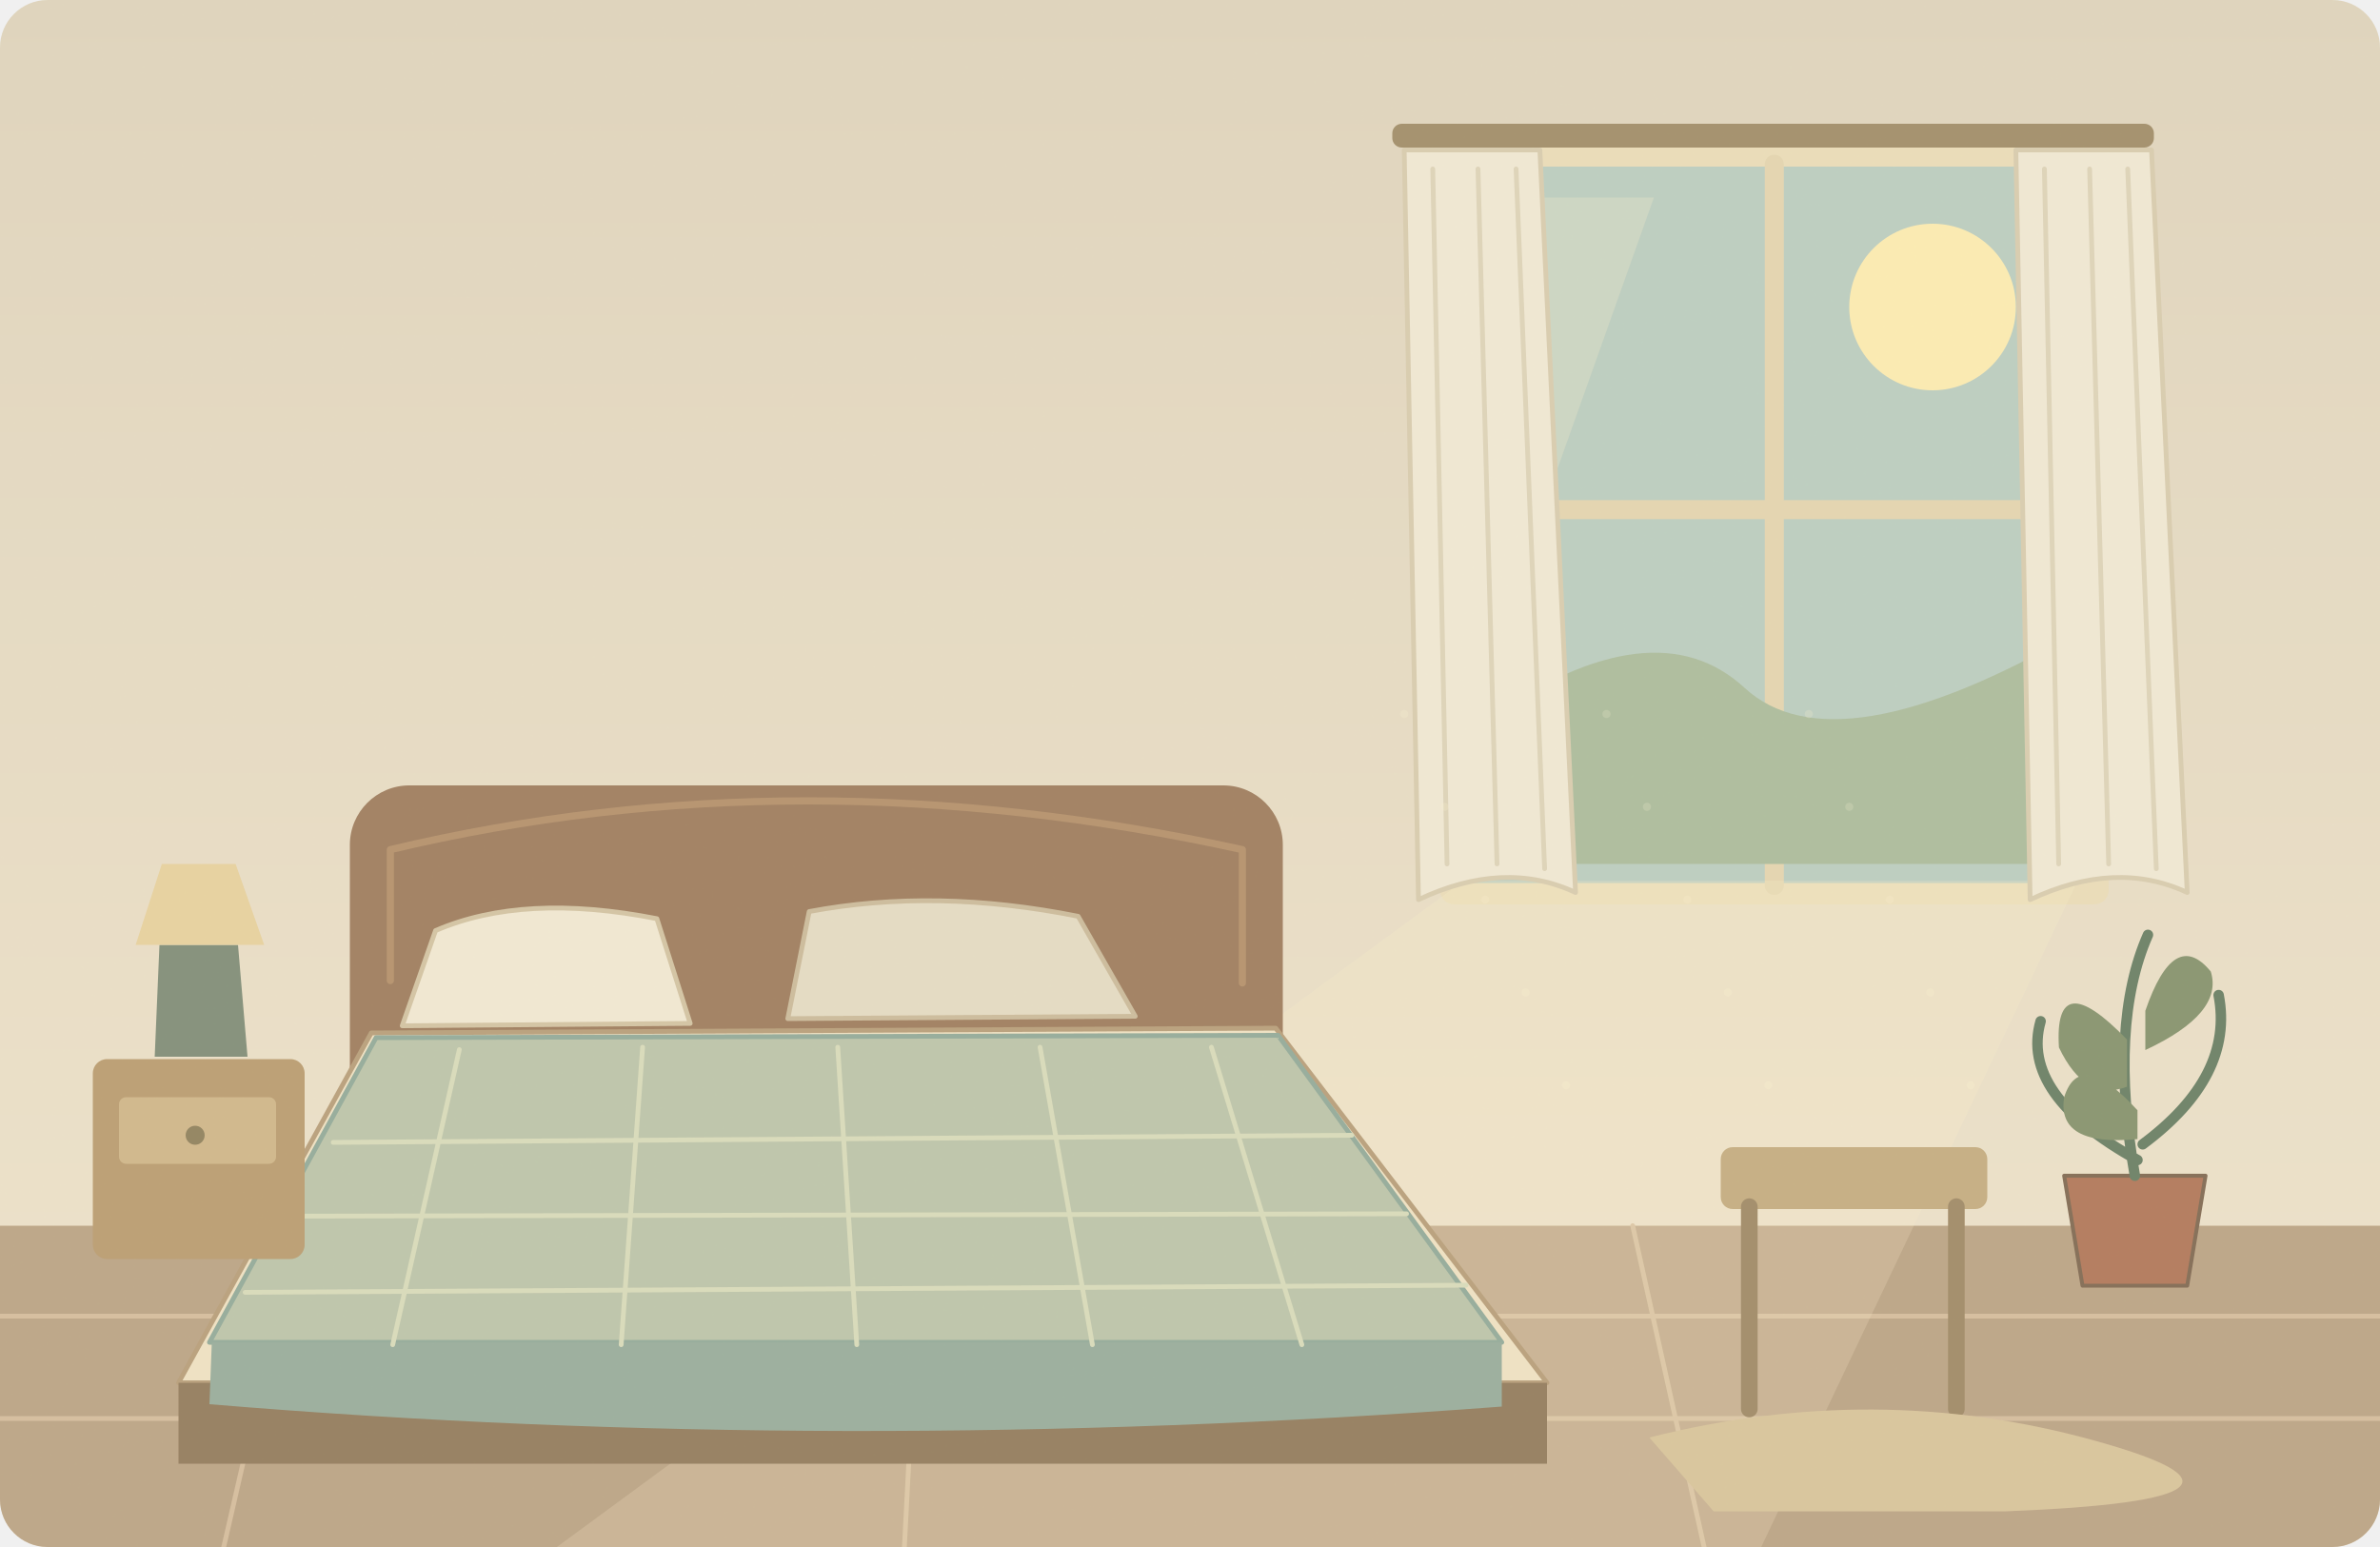
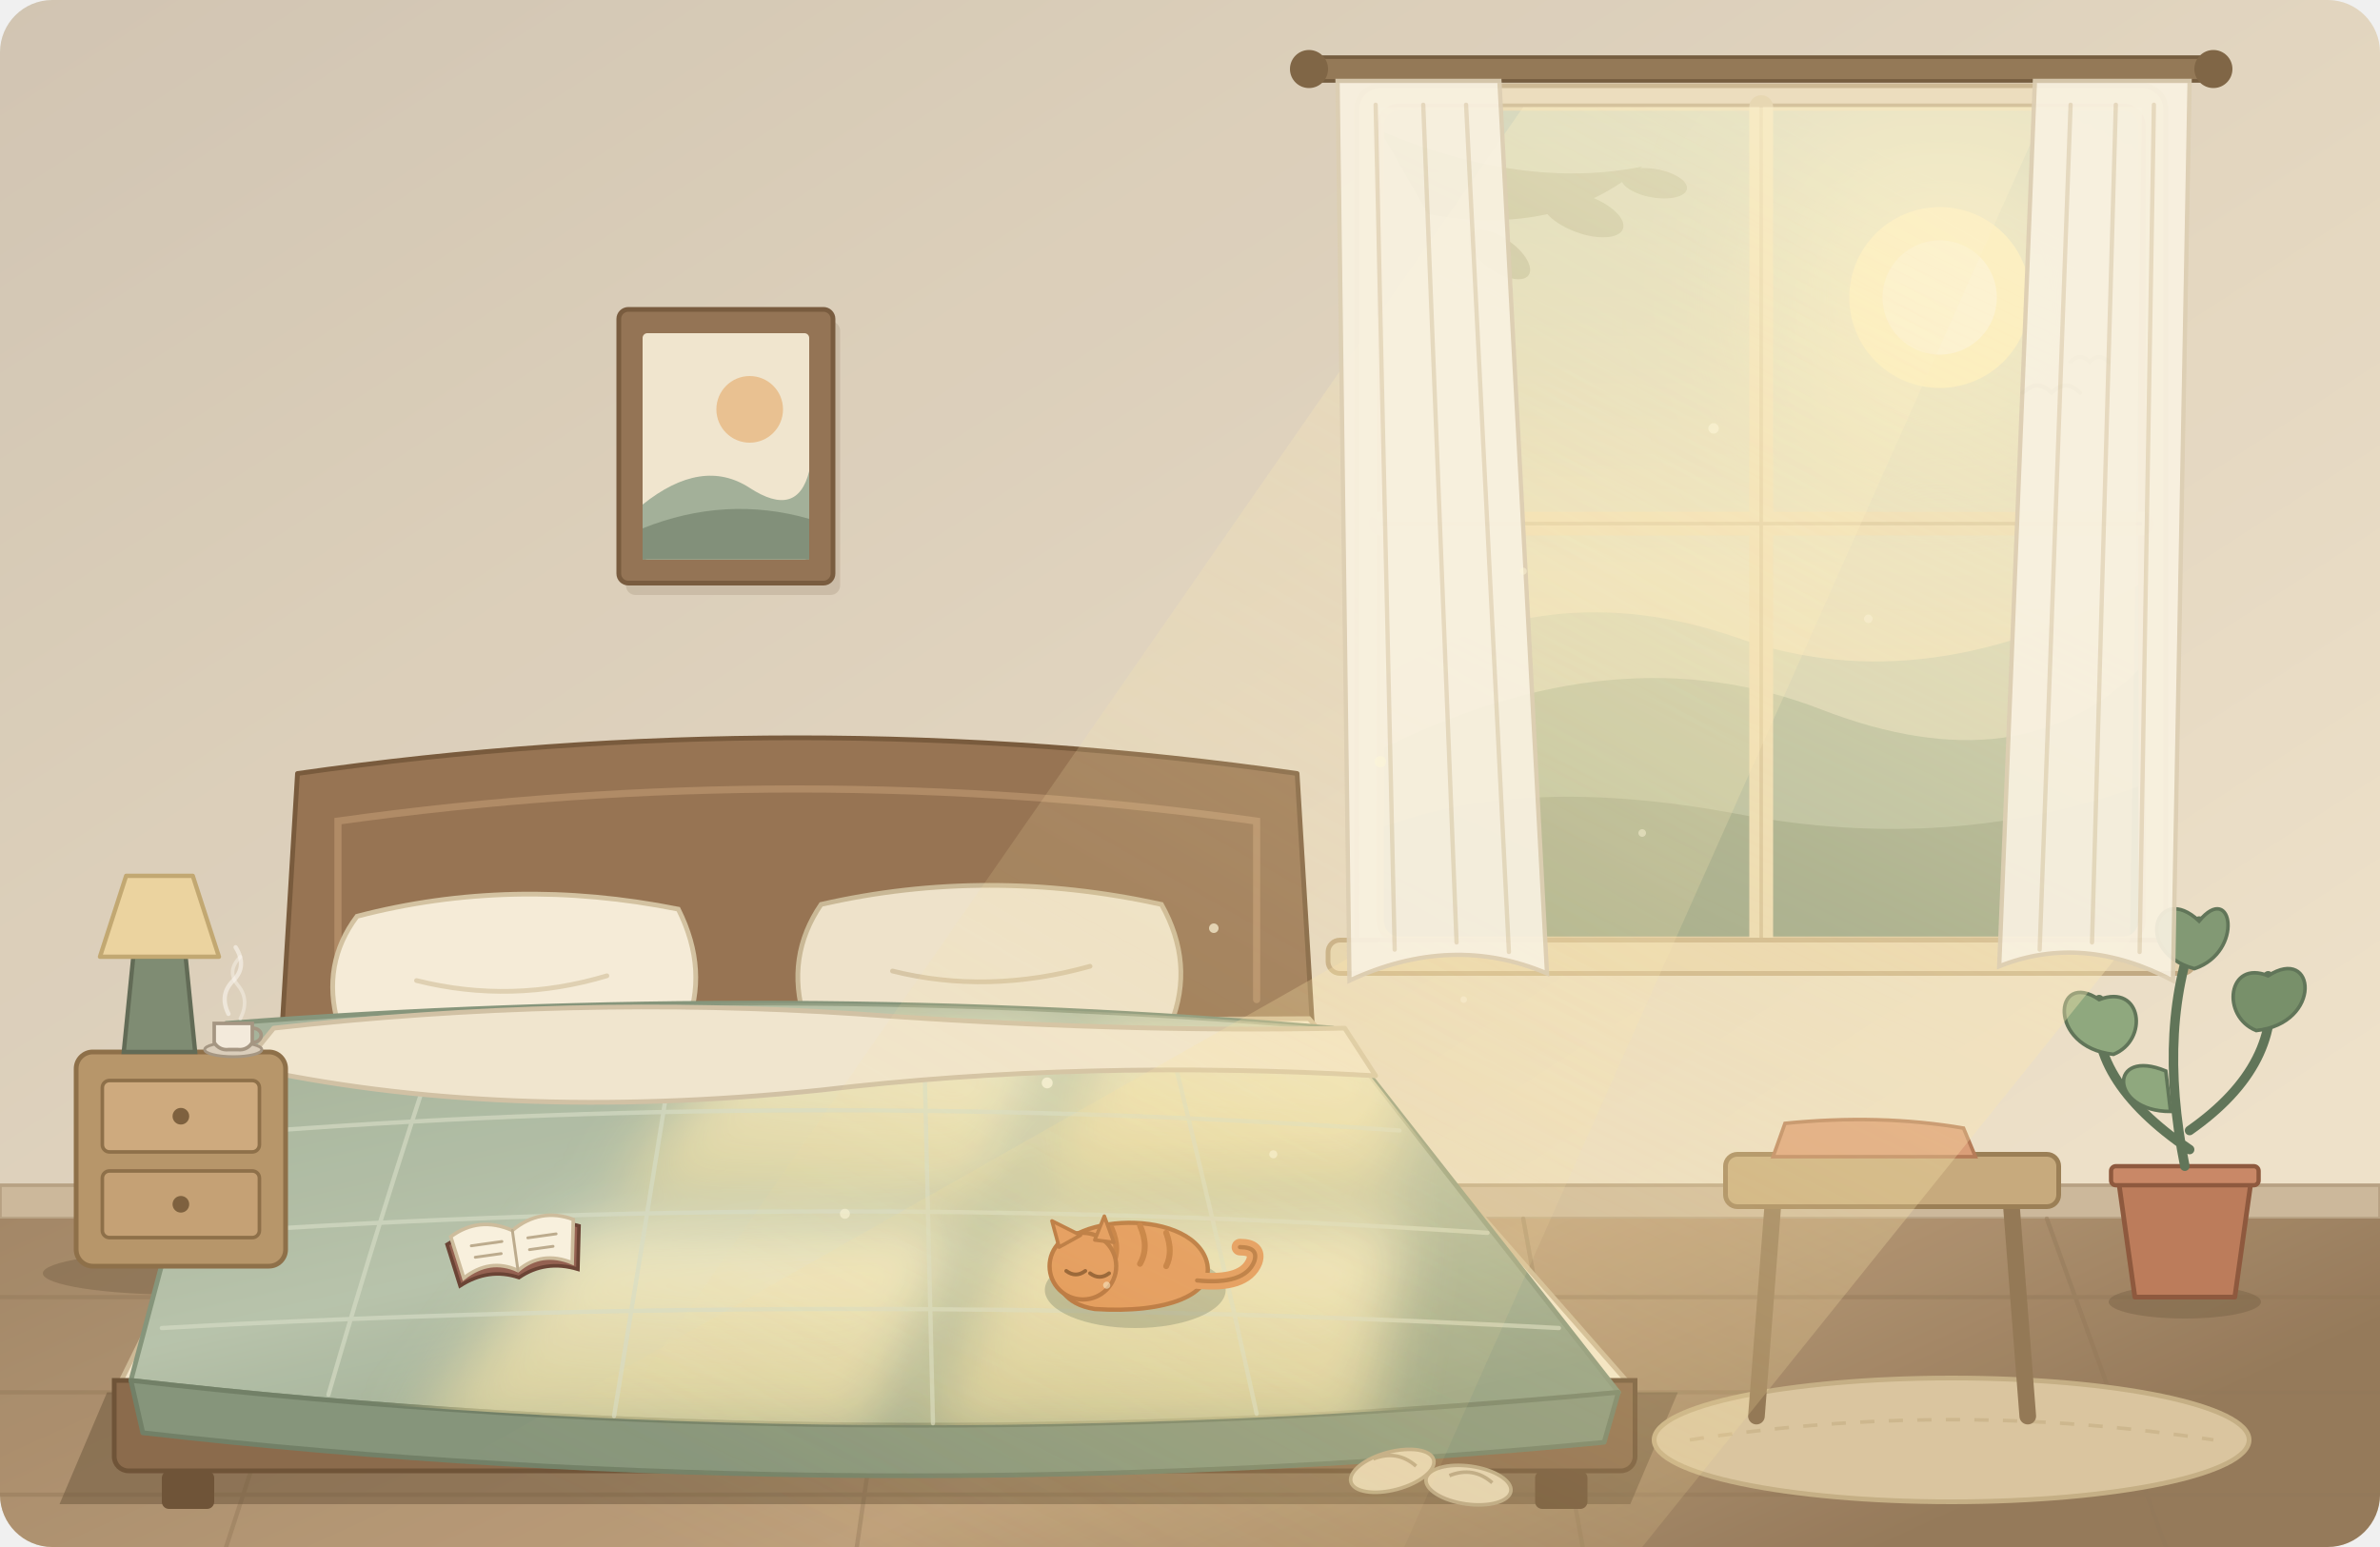
<svg xmlns="http://www.w3.org/2000/svg" width="1000" height="650" viewBox="0 0 1000 650" role="img" aria-labelledby="title desc">
  <defs>
-     <linearGradient id="wall" x1="0" y1="0" x2="0" y2="1">
-       <stop stop-color="#e0d7c2" />
-       <stop offset="1" stop-color="#f2e8d2" />
-     </linearGradient>
-     <linearGradient id="beam" x1="0" y1="0" x2="0" y2="1">
-       <stop stop-color="#fff6ce" />
-       <stop offset="1" stop-color="#fff6ce" />
-     </linearGradient>
-     <clipPath id="frame">
-       <rect width="1000" height="650" rx="20" />
+     <clipPath id="canvas">
+       <rect width="1000" height="650" rx="22" />
    </clipPath>
-     <filter id="paper">
-       <feTurbulence type="fractalNoise" baseFrequency=".74" numOctaves="3" stitchTiles="stitch" />
+     <clipPath id="winClip">
+       <rect x="580" y="45" width="320" height="350" rx="8" />
+     </clipPath>
+     <clipPath id="duvetClip">
+       <path d="M95 430 Q330 412 560 432 L680 585 Q360 615 55 580 Z" />
+     </clipPath>
+     <linearGradient id="wall" x1="0" y1="0" x2="1" y2="1">
+       <stop offset="0%" stop-color="#cfc6b8" />
+       <stop offset="55%" stop-color="#e4dac8" />
+       <stop offset="100%" stop-color="#f5ebd6" />
+     </linearGradient>
+     <linearGradient id="floor" x1="0" y1="0" x2="1" y2="0.3">
+       <stop offset="0%" stop-color="#9c8265" />
+       <stop offset="60%" stop-color="#b89b7a" />
+       <stop offset="100%" stop-color="#8d7357" />
+     </linearGradient>
+     <linearGradient id="morningSky" x1="0" y1="0" x2="0" y2="1">
+       <stop offset="0%" stop-color="#9ab8ba" />
+       <stop offset="55%" stop-color="#dfdfc9" />
+       <stop offset="100%" stop-color="#fce3b4" />
+     </linearGradient>
+     <linearGradient id="duvetBase" x1="0" y1="0" x2="0.8" y2="1">
+       <stop offset="0%" stop-color="#9db09b" />
+       <stop offset="50%" stop-color="#b3c4b0" />
+       <stop offset="100%" stop-color="#839983" />
+     </linearGradient>
+     <linearGradient id="godRay" x1="0.8" y1="0" x2="0.2" y2="1">
+       <stop offset="0%" stop-color="#fff6d1" stop-opacity="0.65" />
+       <stop offset="50%" stop-color="#ffecb3" stop-opacity="0.30" />
+       <stop offset="100%" stop-color="#ffe08a" stop-opacity="0" />
+     </linearGradient>
+     <linearGradient id="sunPatch" x1="0.5" y1="0" x2="0.2" y2="1">
+       <stop offset="0%" stop-color="#fff8d6" stop-opacity="0.85" />
+       <stop offset="100%" stop-color="#ffe7a0" stop-opacity="0.55" />
+     </linearGradient>
+     <filter id="softGlow" x="-30%" y="-30%" width="160%" height="160%">
+       <feGaussianBlur stdDeviation="12" />
+     </filter>
+     <filter id="sunBloom" x="-50%" y="-50%" width="200%" height="200%">
+       <feGaussianBlur stdDeviation="25" />
+     </filter>
+     <filter id="grain">
+       <feTurbulence type="fractalNoise" baseFrequency="0.75" numOctaves="3" stitchTiles="stitch" />
      <feColorMatrix type="saturate" values="0" />
      <feComponentTransfer>
-         <feFuncA type="linear" slope=".065" />
+         <feFuncA type="linear" slope="0.055" />
      </feComponentTransfer>
      <feBlend in="SourceGraphic" mode="soft-light" />
    </filter>
-     <filter id="glow" x="-100%" y="-100%" width="300%" height="300%">
-       <feGaussianBlur stdDeviation="8" />
-     </filter>
  </defs>
-   <g clip-path="url(#frame)">
-     <rect x="0" y="0" width="1000" height="650" rx="0" fill="url(#wall)" />
-     <rect x="0" y="515" width="1000" height="135" rx="0" fill="#baa387" />
-     <path d="M0 553H1000M0 596H1000M125 515L94 650M387 515L380 650M686 515L716 650" fill="none" stroke="#d5bea0" stroke-width="2" stroke-linecap="round" stroke-linejoin="round" />
-     <rect x="605" y="61" width="281" height="319" rx="6" fill="#ece0bd" />
-     <rect x="614" y="70" width="263" height="301" rx="3" fill="#bacfc5" />
-     <path d="M745.5 69V372M613 214.12H878" fill="none" stroke="#e5d8b4" stroke-width="8" stroke-linecap="round" stroke-linejoin="round" />
-     <path d="M629 83L694.92 83 629 268.35Z" fill="#fff6ce" stroke="none" stroke-width="2" stroke-linecap="round" stroke-linejoin="round" opacity=".25" />
-     <circle cx="812" cy="129" r="35" fill="#fff0b5" />
-     <path d="M625 302Q695 254 733 289T872 266V363H625Z" fill="#a9bd9f" stroke="none" stroke-width="2" stroke-linecap="round" stroke-linejoin="round" />
-     <g opacity=".2">
-       <path d="M615 370L234 650H740L873 370Z" fill="#fff6cf" stroke="none" stroke-width="2" stroke-linecap="round" stroke-linejoin="round" />
-       <animate attributeName="opacity" values=".12;.42;.12" keyTimes="0;.5;1" dur="10s" repeatCount="indefinite" />
-     </g>
-     <rect x="585" y="52" width="320" height="10" rx="4" fill="#9e8b68" />
-     <g transform="translate(590 63)">
+   <g clip-path="url(#canvas)">
+     <rect width="1000" height="650" fill="url(#wall)" />
+     <g transform="translate(260, 130)">
+       <rect x="3" y="5" width="90" height="115" rx="4" fill="#b5a895" opacity="0.5" />
+       <rect width="90" height="115" rx="4" fill="#8c6d51" stroke="#6e5239" stroke-width="2" />
+       <rect x="10" y="10" width="70" height="95" rx="2" fill="#f2ead7" />
+       <circle cx="55" cy="42" r="14" fill="#e8b882" opacity="0.8" />
+       <path d="M10 82 Q35 62 55 75 T80 68 V105 H10 Z" fill="#9caf9c" />
+       <path d="M10 92 Q45 78 80 88 V105 H10 Z" fill="#788c7a" />
+     </g>
+     <rect x="0" y="498" width="1000" height="14" fill="#cab89f" stroke="#b39f84" stroke-width="1.5" />
+     <rect x="0" y="512" width="1000" height="138" fill="url(#floor)" />
+     <path d="M0 545H1000 M0 585H1000 M0 628H1000 M140 512L95 650 M380 512L360 650 M640 512L665 650 M860 512L910 650" stroke="#8a7054" stroke-width="1.8" stroke-linecap="round" opacity="0.45" />
+     <rect x="572" y="42" width="336" height="368" rx="10" fill="#b8a890" opacity="0.5" />
+     <rect x="570" y="36" width="340" height="368" rx="10" fill="#ede1c5" stroke="#cbb997" stroke-width="2" />
+     <g clip-path="url(#winClip)">
+       <rect x="580" y="45" width="320" height="350" fill="url(#morningSky)" />
+       <circle cx="815" cy="125" r="75" fill="#fff6ce" opacity="0.5" filter="url(#sunBloom)" />
+       <circle cx="815" cy="125" r="38" fill="#fff5c0" />
+       <circle cx="815" cy="125" r="24" fill="#ffffff" opacity="0.7" />
+       <path d="M580 285 Q650 240 730 268 T900 245 V395 H580 Z" fill="#b4c4b6" opacity="0.7" />
+       <path d="M580 315 Q680 265 765 298 T900 280 V395 H580 Z" fill="#96ad9a" />
+       <path d="M580 348 Q640 325 730 342 T900 330 V395 H580 Z" fill="#78917d" />
+       <g stroke="#697d6e" stroke-width="1.8" fill="none" stroke-linecap="round">
+         <path d="M850 165 Q856 159 862 165 Q868 159 874 165" />
+         <path d="M870 152 Q874 148 878 152 Q882 148 886 152" opacity="0.7" />
+         <animateTransform attributeName="transform" type="translate" values="30 10; -260 -35" dur="12s" repeatCount="indefinite" />
+       </g>
+       <g transform="translate(580, 55)" fill="#627866" opacity="0.75">
+         <animateTransform attributeName="transform" type="rotate" values="0 580 55; 2.5 580 55; 0 580 55" dur="8s" repeatCount="indefinite" />
+         <path d="M0 0 Q60 25 110 15 Q75 45 20 35 Z" />
+         <ellipse cx="85" cy="35" rx="18" ry="8" transform="rotate(20 85 35)" />
+         <ellipse cx="50" cy="52" rx="15" ry="7" transform="rotate(35 50 52)" />
+         <ellipse cx="115" cy="22" rx="14" ry="6" transform="rotate(10 115 22)" />
+       </g>
+     </g>
+     <rect x="580" y="45" width="320" height="350" rx="8" fill="none" stroke="#d4c3a1" stroke-width="3" />
+     <path d="M740 45V395 M580 220H900" stroke="#e8dab8" stroke-width="10" stroke-linecap="round" />
+     <path d="M740 45V395 M580 220H900" stroke="#cab894" stroke-width="1.5" />
+     <rect x="558" y="395" width="364" height="14" rx="5" fill="#e5d6b5" stroke="#bfa984" stroke-width="2" />
+     <ellipse cx="76" cy="535" rx="58" ry="9" fill="#6b563e" opacity="0.45" />
+     <path d="M45 585 H705 L685 632 H25 Z" fill="#5e4a34" opacity="0.5" />
+     <ellipse cx="820" cy="605" rx="125" ry="26" fill="#d9c7a3" stroke="#c2ae86" stroke-width="2" />
+     <path d="M710 605 Q820 588 930 605" fill="none" stroke="#cbb790" stroke-width="1.5" stroke-dasharray="6 6" />
+     <path d="M125 325 Q335 295 545 325 L555 490 H115 Z" fill="#8f6d4f" stroke="#6e5136" stroke-width="2" stroke-linejoin="round" />
+     <path d="M142 420 V345 Q335 318 528 345 V420" fill="none" stroke="#ab8664" stroke-width="3" stroke-linecap="round" />
+     <path d="M125 430 L550 428 L685 582 L50 582 Z" fill="#f4ebd4" stroke="#cbb999" stroke-width="2" />
+     <path d="M48 580 H687 V612 A6 6 0 0 1 681 618 H54 A6 6 0 0 1 48 612 Z" fill="#826347" stroke="#634931" stroke-width="2" />
+     <rect x="68" y="618" width="22" height="16" rx="3" fill="#634931" />
+     <rect x="645" y="618" width="22" height="16" rx="3" fill="#634931" />
+     <path d="M150 385 Q215 368 285 382 Q298 408 288 432 Q215 442 142 430 Q135 405 150 385 Z" fill="#f7f1e1" stroke="#d1c3a5" stroke-width="2" />
+     <path d="M175 412 Q215 422 255 410" fill="none" stroke="#dfd3b8" stroke-width="2" stroke-linecap="round" />
+     <path d="M345 380 Q415 364 488 380 Q502 405 492 430 Q415 440 338 428 Q330 402 345 380 Z" fill="#EFE7D3" stroke="#c7b899" stroke-width="2" />
+     <path d="M375 408 Q415 418 458 406" fill="none" stroke="#d6c8ab" stroke-width="2" stroke-linecap="round" />
+     <path d="M95 430 Q330 412 560 432 L680 585 Q360 615 55 580 Z" fill="url(#duvetBase)" stroke="#7c917b" stroke-width="2" stroke-linejoin="round" />
+     <path d="M55 580 Q360 615 680 585 L674 606 Q360 636 60 602 Z" fill="#7c917b" stroke="#667a65" stroke-width="2" stroke-linejoin="round" />
+     <g clip-path="url(#duvetClip)">
+       <g filter="url(#softGlow)">
+         <polygon points="310,435 445,432 415,502 255,505" fill="url(#sunPatch)" />
+         <polygon points="462,431 595,435 585,500 432,502" fill="url(#sunPatch)" />
+         <polygon points="242,516 405,514 365,605 170,605" fill="url(#sunPatch)" />
+         <polygon points="424,514 590,512 575,605 385,605" fill="url(#sunPatch)" />
+         <animate attributeName="opacity" values="0.75; 1; 0.75" dur="10s" repeatCount="indefinite" />
+       </g>
+     </g>
+     <path d="M115 475 Q345 458 588 475              M88 518 Q350 500 625 518              M68 558 Q355 542 655 558              M185 435 Q160 510 138 586              M285 428 Q272 510 258 595              M388 428 Q390 512 392 598              M490 432 Q510 512 528 594" fill="none" stroke="#d5e0ce" stroke-width="1.8" stroke-linecap="round" opacity="0.65" />
+     <path d="M115 432 Q240 418 360 426 Q470 434 565 432 L578 452 Q455 445 345 458 Q210 472 102 448 Z" fill="#f2ead7" stroke="#cfc2a9" stroke-width="2" stroke-linejoin="round" />
+     <g transform="translate(475, 528)">
+       <ellipse cx="2" cy="14" rx="38" ry="16" fill="#6b7d6a" opacity="0.45" />
      <g>
-         <animateTransform attributeName="transform" type="skewX" values="0;2;0" keyTimes="0;.5;1" dur="10s" repeatCount="indefinite" />
-         <path d="M0 0H57L72 312Q42 298 6 315Z" fill="#f2ecda" stroke="#d9ceb3" stroke-width="2" stroke-linecap="round" stroke-linejoin="round" />
-         <path d="M12 8L18 300M31 8L39 300M47 8L59 302" fill="none" stroke="#ded6bd" stroke-width="2" stroke-linecap="round" stroke-linejoin="round" />
-       </g>
-     </g>
-     <g transform="translate(847 63)">
+         <animateTransform attributeName="transform" type="scale" values="1 1; 1.03 1.05; 1 1" dur="4s" repeatCount="indefinite" />
+         <path d="M-32 5 C-35 -18 25 -22 32 2 C36 16 15 24 -15 22 C-28 20 -31 12 -32 5 Z" fill="#e08a4e" stroke="#a85c28" stroke-width="1.8" />
+         <path d="M-8 -12 Q-4 -3 -8 4 M4 -13 Q8 -4 4 3 M15 -10 Q18 -2 15 4" fill="none" stroke="#b8642a" stroke-width="2.5" stroke-linecap="round" />
+         <circle cx="-20" cy="4" r="14" fill="#e08a4e" stroke="#a85c28" stroke-width="1.8" />
+         <path d="M-30 -4 L-33 -15 L-21 -9 Z" fill="#e08a4e" stroke="#a85c28" stroke-width="1.5" stroke-linejoin="round" />
+         <path d="M-15 -7 L-11 -17 L-7 -6 Z" fill="#e08a4e" stroke="#a85c28" stroke-width="1.5" stroke-linejoin="round" />
+         <path d="M-27 6 Q-23 9 -19 6 M-17 7 Q-13 10 -9 7" fill="none" stroke="#783e16" stroke-width="1.6" stroke-linecap="round" />
+       </g>
+       <path d="M28 10 Q48 12 52 2 Q54 -4 46 -4" fill="none" stroke="#e08a4e" stroke-width="7" stroke-linecap="round" />
+       <path d="M28 10 Q48 12 52 2 Q54 -4 46 -4" fill="none" stroke="#a85c28" stroke-width="1.8" stroke-linecap="round">
+         <animateTransform attributeName="transform" type="rotate" values="0 28 10; 8 28 10; 0 28 10" dur="5s" repeatCount="indefinite" />
+       </path>
+     </g>
+     <g transform="translate(215, 515) rotate(-8)">
+       <path d="M-28 4 Q-14 -2 0 4 Q14 -2 28 4 L25 22 Q12 16 0 22 Q-12 16 -25 22 Z" fill="#8c584c" stroke="#5e372e" stroke-width="1.5" />
+       <path d="M-26 1 Q-13 -6 0 2 Q13 -6 26 1 L23 19 Q11 12 0 19 Q-11 12 -23 19 Z" fill="#fbf6e8" stroke="#cbbda0" stroke-width="1.5" />
+       <path d="M0 2 V19 M-18 6 H-5 M-17 11 H-6 M6 6 H18 M6 11 H16" stroke="#b8aa8f" stroke-width="1.2" stroke-linecap="round" />
+     </g>
+     <rect x="32" y="442" width="88" height="90" rx="7" fill="#b39268" stroke="#856844" stroke-width="2" />
+     <rect x="43" y="454" width="66" height="30" rx="3" fill="#cca97e" stroke="#856844" stroke-width="1.5" />
+     <circle cx="76" cy="469" r="3.5" fill="#735838" />
+     <rect x="43" y="492" width="66" height="28" rx="3" fill="#c29f74" stroke="#856844" stroke-width="1.5" />
+     <circle cx="76" cy="506" r="3.5" fill="#735838" />
+     <path d="M52 442 L56 402 H78 L82 442 Z" fill="#748772" stroke="#546352" stroke-width="1.8" />
+     <path d="M42 402 L53 368 H81 L92 402 Z" fill="#ecd6a3" stroke="#bfa671" stroke-width="1.8" stroke-linejoin="round" />
+     <g transform="translate(98, 430)">
+       <ellipse cx="0" cy="11" rx="12" ry="3" fill="#d9cfc1" stroke="#9e9283" stroke-width="1.2" />
+       <path d="M-8 0 H8 V8 A6 6 0 0 1 2 11 H-2 A6 6 0 0 1 -8 8 Z" fill="#f5efe6" stroke="#9e9283" stroke-width="1.5" />
+       <path d="M8 2 C13 2 13 8 8 8" fill="none" stroke="#9e9283" stroke-width="1.5" />
+       <path d="M-2 -4 Q-6 -12 0 -18 Q6 -24 1 -32" fill="none" stroke="#ffffff" stroke-width="1.8" stroke-linecap="round" opacity="0.55">
+         <animate attributeName="stroke-dasharray" values="0,40; 20,20; 0,40" dur="5s" repeatCount="indefinite" />
+         <animateTransform attributeName="transform" type="translate" values="0 2; 0 -8" dur="5s" repeatCount="indefinite" />
+         <animate attributeName="opacity" values="0; 0.65; 0" dur="5s" repeatCount="indefinite" />
+       </path>
+       <path d="M3 -2 Q7 -10 2 -16 Q-3 -22 3 -28" fill="none" stroke="#ffffff" stroke-width="1.5" stroke-linecap="round" opacity="0.4">
+         <animateTransform attributeName="transform" type="translate" values="0 4; 0 -6" dur="6s" repeatCount="indefinite" />
+         <animate attributeName="opacity" values="0; 0.5; 0" dur="6s" repeatCount="indefinite" />
+       </path>
+     </g>
+     <g transform="translate(585, 618)">
+       <ellipse cx="0" cy="0" rx="18" ry="8" transform="rotate(-15)" fill="#e3d5b8" stroke="#b5a484" stroke-width="1.5" />
+       <path d="M-8 -5 Q2 -9 10 -2" fill="none" stroke="#b5a484" stroke-width="1.5" />
+       <ellipse cx="32" cy="6" rx="18" ry="8" transform="rotate(8 32 6)" fill="#e3d5b8" stroke="#b5a484" stroke-width="1.5" />
+       <path d="M24 2 Q34 -2 42 5" fill="none" stroke="#b5a484" stroke-width="1.5" />
+     </g>
+     <path d="M745 505 L738 595 M845 505 L852 595" stroke="#8c7252" stroke-width="7" stroke-linecap="round" />
+     <rect x="725" y="485" width="140" height="22" rx="5" fill="#c4a97d" stroke="#947952" stroke-width="2" />
+     <path d="M750 472 Q790 468 825 474 L830 486 H745 Z" fill="#d99b78" stroke="#b07554" stroke-width="1.5" />
+     <g transform="translate(918, 495)">
+       <ellipse cx="0" cy="52" rx="32" ry="7" fill="#6b563e" opacity="0.45" />
+       <path d="M-28 0 H28 L21 50 H-21 Z" fill="#b87658" stroke="#854f37" stroke-width="2" stroke-linejoin="round" />
+       <rect x="-31" y="-5" width="62" height="8" rx="2" fill="#c78365" stroke="#854f37" stroke-width="1.8" />
+       <path d="M0 -5 Q-12 -65 6 -108 M2 -12 Q-42 -42 -36 -75 M2 -20 Q42 -48 35 -85" fill="none" stroke="#536e55" stroke-width="4" stroke-linecap="round" />
+       <path d="M6 -108 C-12 -125 -22 -95 4 -88 C25 -95 20 -125 6 -108 Z" fill="#789673" stroke="#536e55" stroke-width="1.5" />
+       <path d="M-36 -75 C-55 -88 -58 -55 -30 -52 C-15 -58 -18 -82 -36 -75 Z" fill="#86a67e" stroke="#536e55" stroke-width="1.5" />
+       <path d="M35 -85 C55 -98 58 -65 30 -62 C15 -68 18 -92 35 -85 Z" fill="#6d8c68" stroke="#536e55" stroke-width="1.5" />
+       <path d="M-8 -45 C-32 -55 -32 -28 -6 -28 Z" fill="#86a67e" stroke="#536e55" stroke-width="1.5" />
+     </g>
+     <g pointer-events="none">
+       <polygon points="580,45 900,45 895,395 690,650 130,650 580,395" fill="url(#godRay)">
+         <animate attributeName="opacity" values="0.7; 1; 0.7" dur="10s" repeatCount="indefinite" />
+       </polygon>
+       <polygon points="640,45 860,45 590,650 220,650" fill="url(#godRay)" opacity="0.6" />
+     </g>
+     <rect x="550" y="24" width="380" height="10" rx="5" fill="#8c7253" stroke="#695339" stroke-width="1.5" />
+     <circle cx="550" cy="29" r="8" fill="#755d40" />
+     <circle cx="930" cy="29" r="8" fill="#755d40" />
+     <g transform="translate(562, 34)" opacity="0.92">
      <g>
-         <animateTransform attributeName="transform" type="skewX" values="0;2;0" keyTimes="0;.5;1" dur="10s" repeatCount="indefinite" />
-         <path d="M0 0H57L72 312Q42 298 6 315Z" fill="#f2ecda" stroke="#d9ceb3" stroke-width="2" stroke-linecap="round" stroke-linejoin="round" />
-         <path d="M12 8L18 300M31 8L39 300M47 8L59 302" fill="none" stroke="#ded6bd" stroke-width="2" stroke-linecap="round" stroke-linejoin="round" />
-       </g>
-     </g>
-     <rect x="147" y="330" width="392" height="211" rx="25" fill="#9b7a5d" />
-     <path d="M164 412V357Q336 316 522 357V413" fill="none" stroke="#b38f6b" stroke-width="3" stroke-linecap="round" stroke-linejoin="round" />
-     <path d="M156 434L536 432 650 581 75 581Z" fill="#f1e5c8" stroke="#b69e7b" stroke-width="2" stroke-linecap="round" stroke-linejoin="round" />
-     <path d="M75 581H650V615H75Z" fill="#8f785b" stroke="none" stroke-width="2" stroke-linecap="round" stroke-linejoin="round" />
-     <path d="M158 436L537 435 631 564 88 564Z" fill="#bbc6ae" stroke="#8eaa9c" stroke-width="2" stroke-linecap="round" stroke-linejoin="round" />
-     <path d="M89 564H631V591Q352 612 88 590Z" fill="#94ad9f" stroke="none" stroke-width="2" stroke-linecap="round" stroke-linejoin="round" />
-     <path d="M140 480L568 477M122 511L591 510M103 543L616 540M193 441L165 565M270 440L261 565M352 440L360 565M437 440L459 565M509 440L547 565" fill="none" stroke="#d9debf" stroke-width="2" stroke-linecap="round" stroke-linejoin="round" />
-     <path d="M183 391Q220 375 276 386L290 430 169 431Z" fill="#f3ecd9" stroke="#d3c5a6" stroke-width="2" stroke-linecap="round" stroke-linejoin="round" />
-     <path d="M340 383Q393 373 453 385L477 427 331 428Z" fill="#e6dec8" stroke="#cbbc9e" stroke-width="2" stroke-linecap="round" stroke-linejoin="round" />
-     <rect x="39" y="445" width="89" height="84" rx="6" fill="#b89b70" />
-     <rect x="50" y="461" width="66" height="28" rx="3" fill="#d0b78b" />
-     <circle cx="82" cy="477" r="4" fill="#8b7e5c" />
-     <path d="M65 444L67 397H100L104 444Z" fill="#7b8b78" stroke="none" stroke-width="2" stroke-linecap="round" stroke-linejoin="round" />
-     <path d="M57 397L68 363H99L111 397Z" fill="#e9d4a1" stroke="none" stroke-width="2" stroke-linecap="round" stroke-linejoin="round" />
-     <g transform="translate(897 494) scale(1.1)">
-       <path d="M-27 0H27L20 42H-20Z" fill="#af7458" stroke="#7b6550" stroke-width="1.5" stroke-linecap="round" stroke-linejoin="round" />
-       <path d="M0 0Q-10 -58 5 -92M1 -6Q-44 -31 -36 -59M3 -12Q38 -38 32 -69" fill="none" stroke="#627c64" stroke-width="4" stroke-linecap="round" stroke-linejoin="round" />
-       <path d="M-3 -52Q-31 -81 -29 -49Q-19 -28 -3 -34M4 -63Q15 -95 29 -78Q34 -62 4 -48M1 -25Q-21 -49 -27 -30Q-30 -11 1 -14" fill="#81916d" stroke="none" stroke-width="2" stroke-linecap="round" stroke-linejoin="round" />
-     </g>
-     <rect x="723" y="482" width="112" height="26" rx="5" fill="#c4ad82" />
-     <path d="M735 507V592M822 507V592" fill="none" stroke="#9d8866" stroke-width="7" stroke-linecap="round" stroke-linejoin="round" />
-     <path d="M693 604Q788 580 879 605T843 635H720Z" fill="#d9c69e" stroke="none" stroke-width="2" stroke-linecap="round" stroke-linejoin="round" />
-     <g opacity=".2">
-       <circle cx="590" cy="300" r="1.7" fill="#fff9d8" />
-       <animateTransform attributeName="transform" type="translate" values="0 0;-8 20;0 0" keyTimes="0;.5;1" dur="10s" repeatCount="indefinite" />
-     </g>
-     <g opacity=".2">
-       <circle cx="607" cy="339" r="1.7" fill="#fff9d8" />
-       <animateTransform attributeName="transform" type="translate" values="0 0;-8 20;0 0" keyTimes="0;.5;1" dur="10s" repeatCount="indefinite" />
-     </g>
-     <g opacity=".2">
-       <circle cx="624" cy="378" r="1.7" fill="#fff9d8" />
-       <animateTransform attributeName="transform" type="translate" values="0 0;-8 20;0 0" keyTimes="0;.5;1" dur="10s" repeatCount="indefinite" />
-     </g>
-     <g opacity=".2">
-       <circle cx="641" cy="417" r="1.7" fill="#fff9d8" />
-       <animateTransform attributeName="transform" type="translate" values="0 0;-8 20;0 0" keyTimes="0;.5;1" dur="10s" repeatCount="indefinite" />
-     </g>
-     <g opacity=".2">
-       <circle cx="658" cy="456" r="1.7" fill="#fff9d8" />
-       <animateTransform attributeName="transform" type="translate" values="0 0;-8 20;0 0" keyTimes="0;.5;1" dur="10s" repeatCount="indefinite" />
-     </g>
-     <g opacity=".2">
-       <circle cx="675" cy="300" r="1.7" fill="#fff9d8" />
-       <animateTransform attributeName="transform" type="translate" values="0 0;-8 20;0 0" keyTimes="0;.5;1" dur="10s" repeatCount="indefinite" />
-     </g>
-     <g opacity=".2">
-       <circle cx="692" cy="339" r="1.7" fill="#fff9d8" />
-       <animateTransform attributeName="transform" type="translate" values="0 0;-8 20;0 0" keyTimes="0;.5;1" dur="10s" repeatCount="indefinite" />
-     </g>
-     <g opacity=".2">
-       <circle cx="709" cy="378" r="1.7" fill="#fff9d8" />
-       <animateTransform attributeName="transform" type="translate" values="0 0;-8 20;0 0" keyTimes="0;.5;1" dur="10s" repeatCount="indefinite" />
-     </g>
-     <g opacity=".2">
-       <circle cx="726" cy="417" r="1.7" fill="#fff9d8" />
-       <animateTransform attributeName="transform" type="translate" values="0 0;-8 20;0 0" keyTimes="0;.5;1" dur="10s" repeatCount="indefinite" />
-     </g>
-     <g opacity=".2">
-       <circle cx="743" cy="456" r="1.7" fill="#fff9d8" />
-       <animateTransform attributeName="transform" type="translate" values="0 0;-8 20;0 0" keyTimes="0;.5;1" dur="10s" repeatCount="indefinite" />
-     </g>
-     <g opacity=".2">
-       <circle cx="760" cy="300" r="1.7" fill="#fff9d8" />
-       <animateTransform attributeName="transform" type="translate" values="0 0;-8 20;0 0" keyTimes="0;.5;1" dur="10s" repeatCount="indefinite" />
-     </g>
-     <g opacity=".2">
-       <circle cx="777" cy="339" r="1.7" fill="#fff9d8" />
-       <animateTransform attributeName="transform" type="translate" values="0 0;-8 20;0 0" keyTimes="0;.5;1" dur="10s" repeatCount="indefinite" />
-     </g>
-     <g opacity=".2">
-       <circle cx="794" cy="378" r="1.7" fill="#fff9d8" />
-       <animateTransform attributeName="transform" type="translate" values="0 0;-8 20;0 0" keyTimes="0;.5;1" dur="10s" repeatCount="indefinite" />
-     </g>
-     <g opacity=".2">
-       <circle cx="811" cy="417" r="1.7" fill="#fff9d8" />
-       <animateTransform attributeName="transform" type="translate" values="0 0;-8 20;0 0" keyTimes="0;.5;1" dur="10s" repeatCount="indefinite" />
-     </g>
-     <g opacity=".2">
-       <circle cx="828" cy="456" r="1.7" fill="#fff9d8" />
-       <animateTransform attributeName="transform" type="translate" values="0 0;-8 20;0 0" keyTimes="0;.5;1" dur="10s" repeatCount="indefinite" />
-     </g>
-     <rect width="1000" height="650" fill="#ddc8a0" opacity=".14" filter="url(#paper)" pointer-events="none" />
+         <animateTransform attributeName="transform" type="skewX" values="0; 3.2; 0.5; 0" keyTimes="0; 0.45; 0.8; 1" dur="9s" repeatCount="indefinite" />
+         <path d="M0 0 H68 L88 375 Q48 358 5 378 Z" fill="#fbf7ec" stroke="#dcd0b8" stroke-width="1.8" />
+         <path d="M16 10 L24 365 M36 10 L50 362 M54 10 L72 366" stroke="#e6dcc6" stroke-width="1.8" stroke-linecap="round" />
+       </g>
+     </g>
+     <g transform="translate(855, 34)" opacity="0.92">
+       <g>
+         <animateTransform attributeName="transform" type="skewX" values="0; 2.2; -0.8; 0" keyTimes="0; 0.5; 0.85; 1" dur="9s" repeatCount="indefinite" />
+         <path d="M0 0 H65 L58 378 Q20 358 -15 372 Z" fill="#fbf7ec" stroke="#dcd0b8" stroke-width="1.8" />
+         <path d="M15 10 L2 365 M34 10 L24 362 M50 10 L44 366" stroke="#e6dcc6" stroke-width="1.8" stroke-linecap="round" />
+       </g>
+     </g>
+     <g fill="#fffbe0">
+       <circle cx="720" cy="180" r="2.2" opacity="0.6">
+         <animateTransform attributeName="transform" type="translate" values="0 0; -18 28; -4 52; 0 0" dur="12s" repeatCount="indefinite" />
+         <animate attributeName="opacity" values="0.2; 0.8; 0.2" dur="6s" repeatCount="indefinite" />
+       </circle>
+       <circle cx="640" cy="240" r="1.5" opacity="0.5">
+         <animateTransform attributeName="transform" type="translate" values="0 0; -12 22; 5 38; 0 0" dur="10s" repeatCount="indefinite" />
+       </circle>
+       <circle cx="785" cy="260" r="1.8" opacity="0.45">
+         <animateTransform attributeName="transform" type="translate" values="0 0; -20 15; -8 35; 0 0" dur="11s" repeatCount="indefinite" />
+       </circle>
+       <circle cx="580" cy="320" r="2.4" opacity="0.65">
+         <animateTransform attributeName="transform" type="translate" values="0 0; -15 25; -25 10; 0 0" dur="9s" repeatCount="indefinite" />
+         <animate attributeName="opacity" values="0.3; 0.9; 0.3" dur="4.5s" repeatCount="indefinite" />
+       </circle>
+       <circle cx="690" cy="350" r="1.6" opacity="0.5">
+         <animateTransform attributeName="transform" type="translate" values="0 0; -10 30; 0 0" dur="8s" repeatCount="indefinite" />
+       </circle>
+       <circle cx="510" cy="390" r="2.0" opacity="0.7">
+         <animateTransform attributeName="transform" type="translate" values="0 0; -16 20; -6 40; 0 0" dur="10.5s" repeatCount="indefinite" />
+       </circle>
+       <circle cx="615" cy="420" r="1.4" opacity="0.4">
+         <animateTransform attributeName="transform" type="translate" values="0 0; -12 18; 0 0" dur="7.5s" repeatCount="indefinite" />
+       </circle>
+       <circle cx="440" cy="455" r="2.3" opacity="0.75">
+         <animateTransform attributeName="transform" type="translate" values="0 0; -14 24; 4 36; 0 0" dur="11.5s" repeatCount="indefinite" />
+         <animate attributeName="opacity" values="0.2; 0.85; 0.2" dur="5.5s" repeatCount="indefinite" />
+       </circle>
+       <circle cx="535" cy="485" r="1.7" opacity="0.55">
+         <animateTransform attributeName="transform" type="translate" values="0 0; -10 22; 0 0" dur="9.5s" repeatCount="indefinite" />
+       </circle>
+       <circle cx="355" cy="510" r="2.1" opacity="0.6">
+         <animateTransform attributeName="transform" type="translate" values="0 0; -15 18; -5 32; 0 0" dur="10s" repeatCount="indefinite" />
+       </circle>
+       <circle cx="465" cy="540" r="1.5" opacity="0.5">
+         <animateTransform attributeName="transform" type="translate" values="0 0; -8 16; 0 0" dur="8.5s" repeatCount="indefinite" />
+       </circle>
+     </g>
+     <rect width="1000" height="650" fill="#deb878" opacity="0.10" filter="url(#grain)" pointer-events="none" />
  </g>
</svg>
